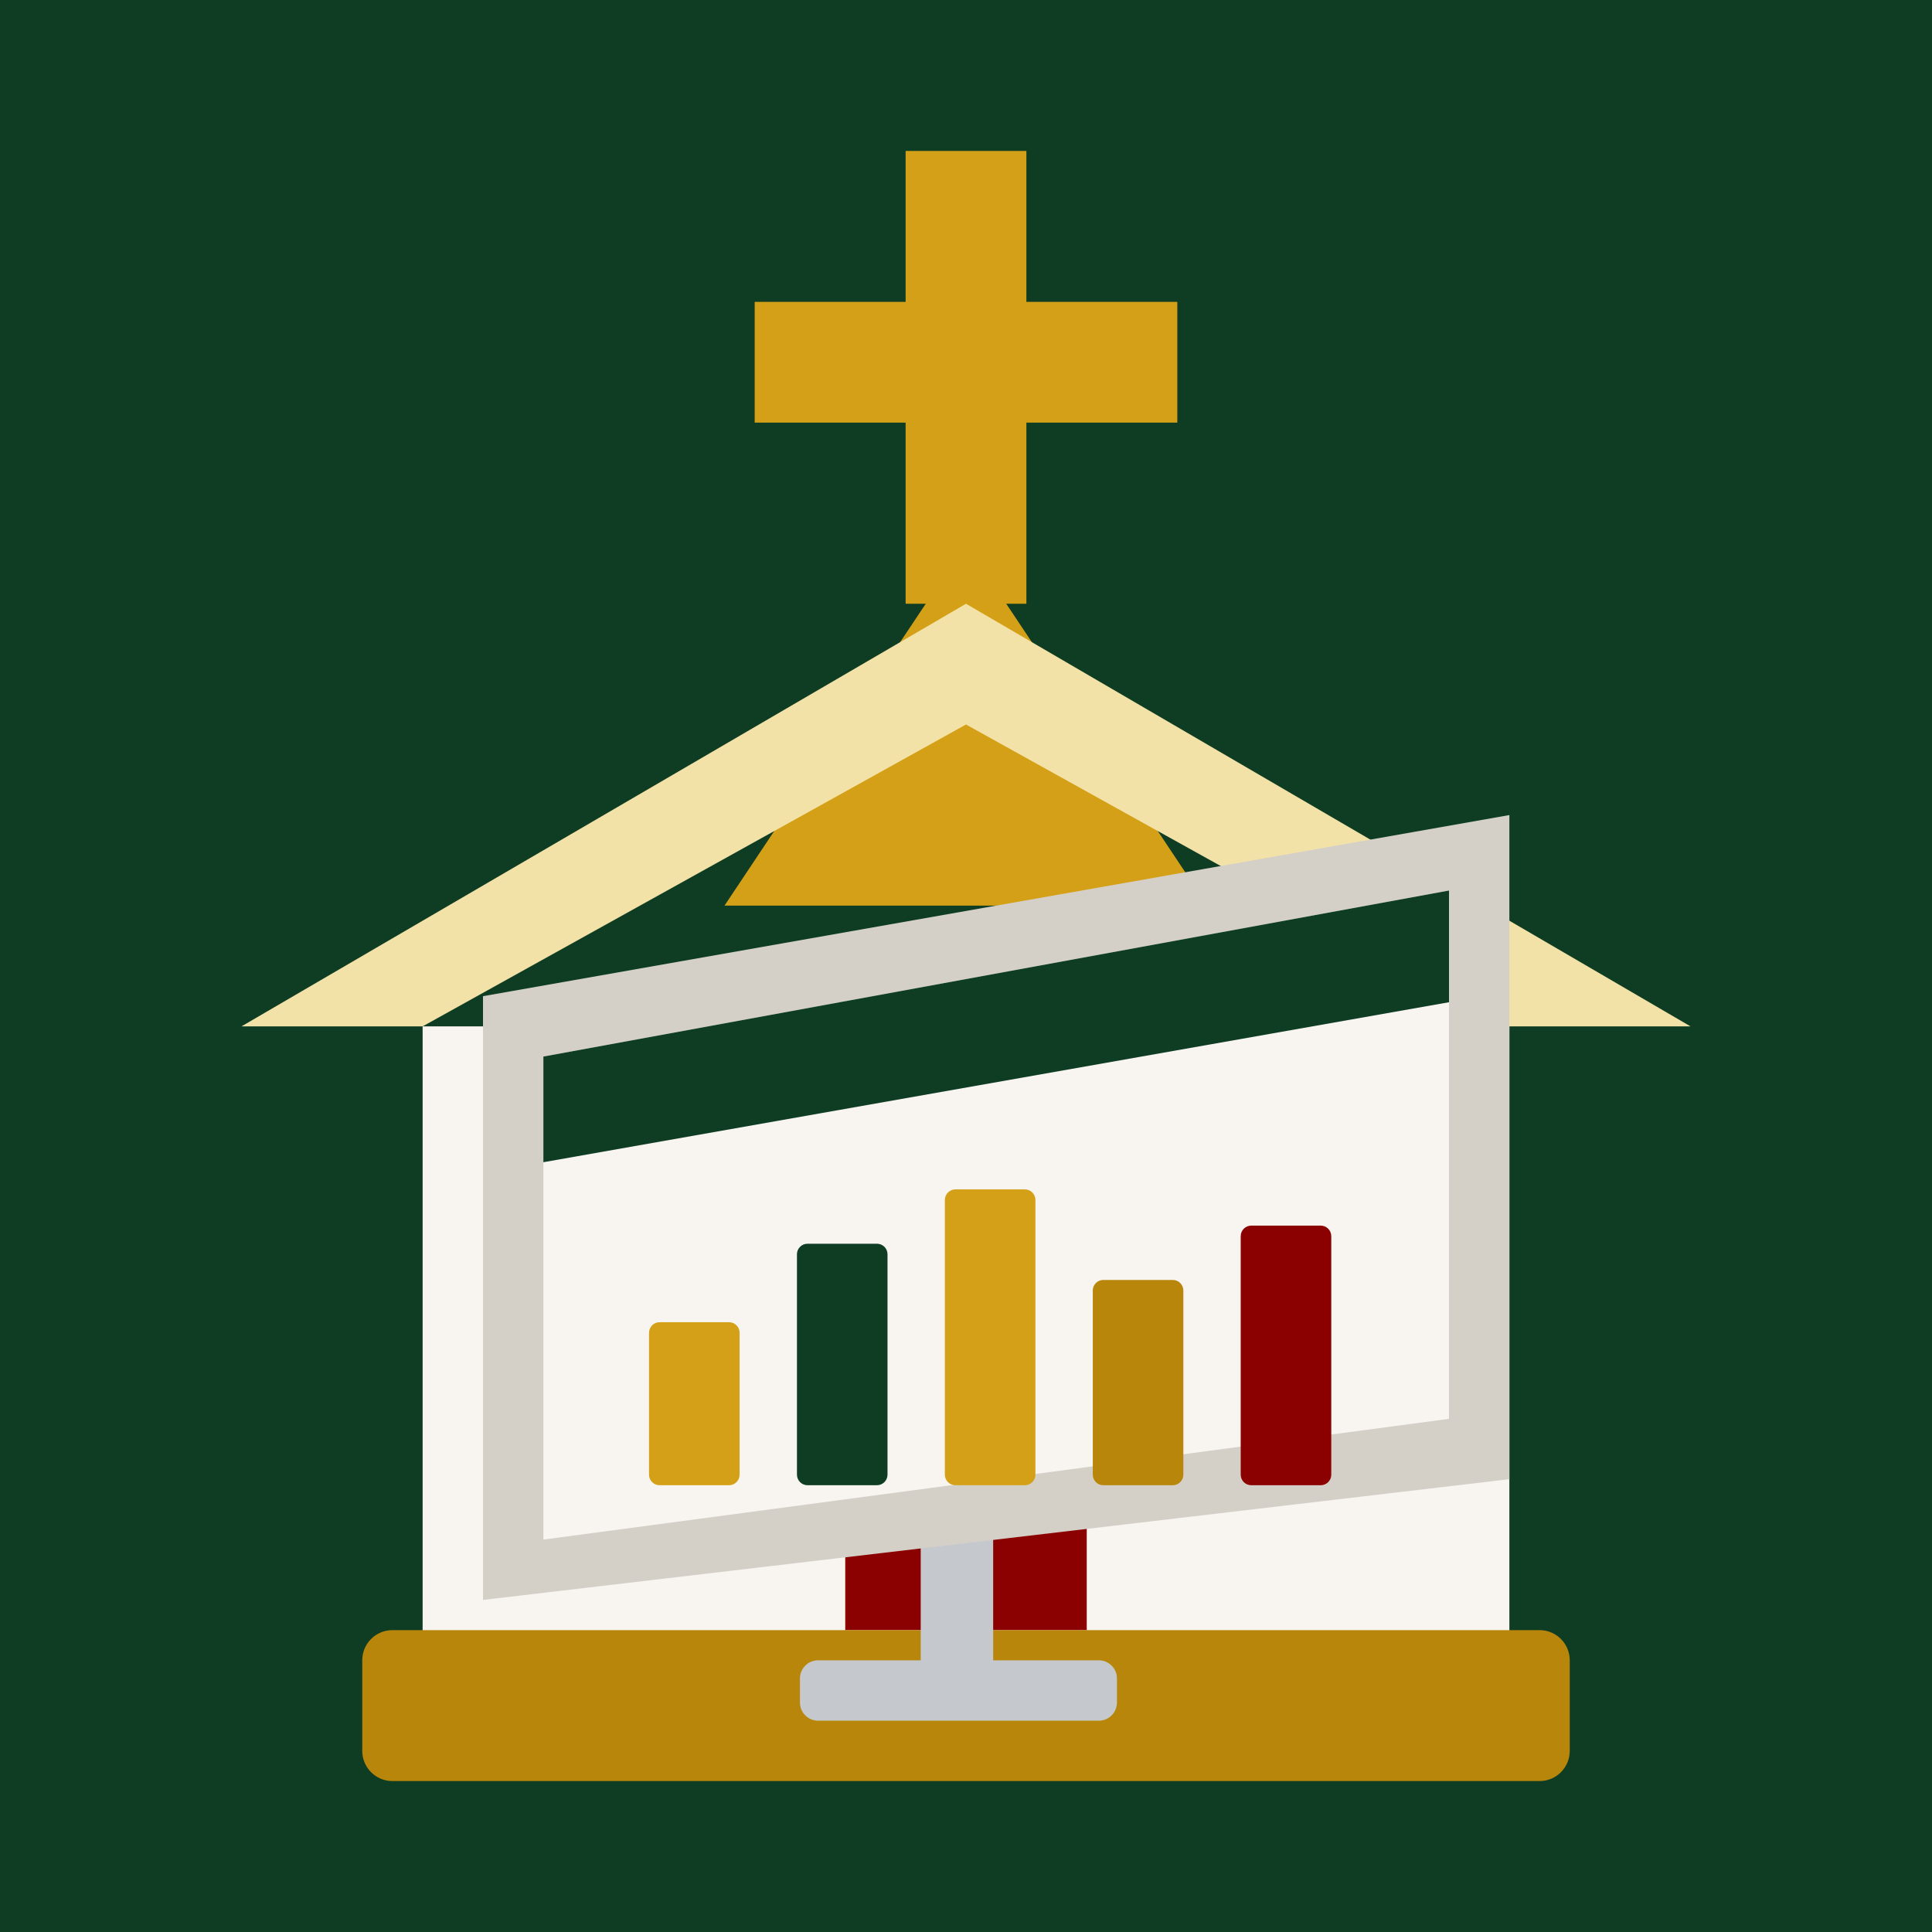
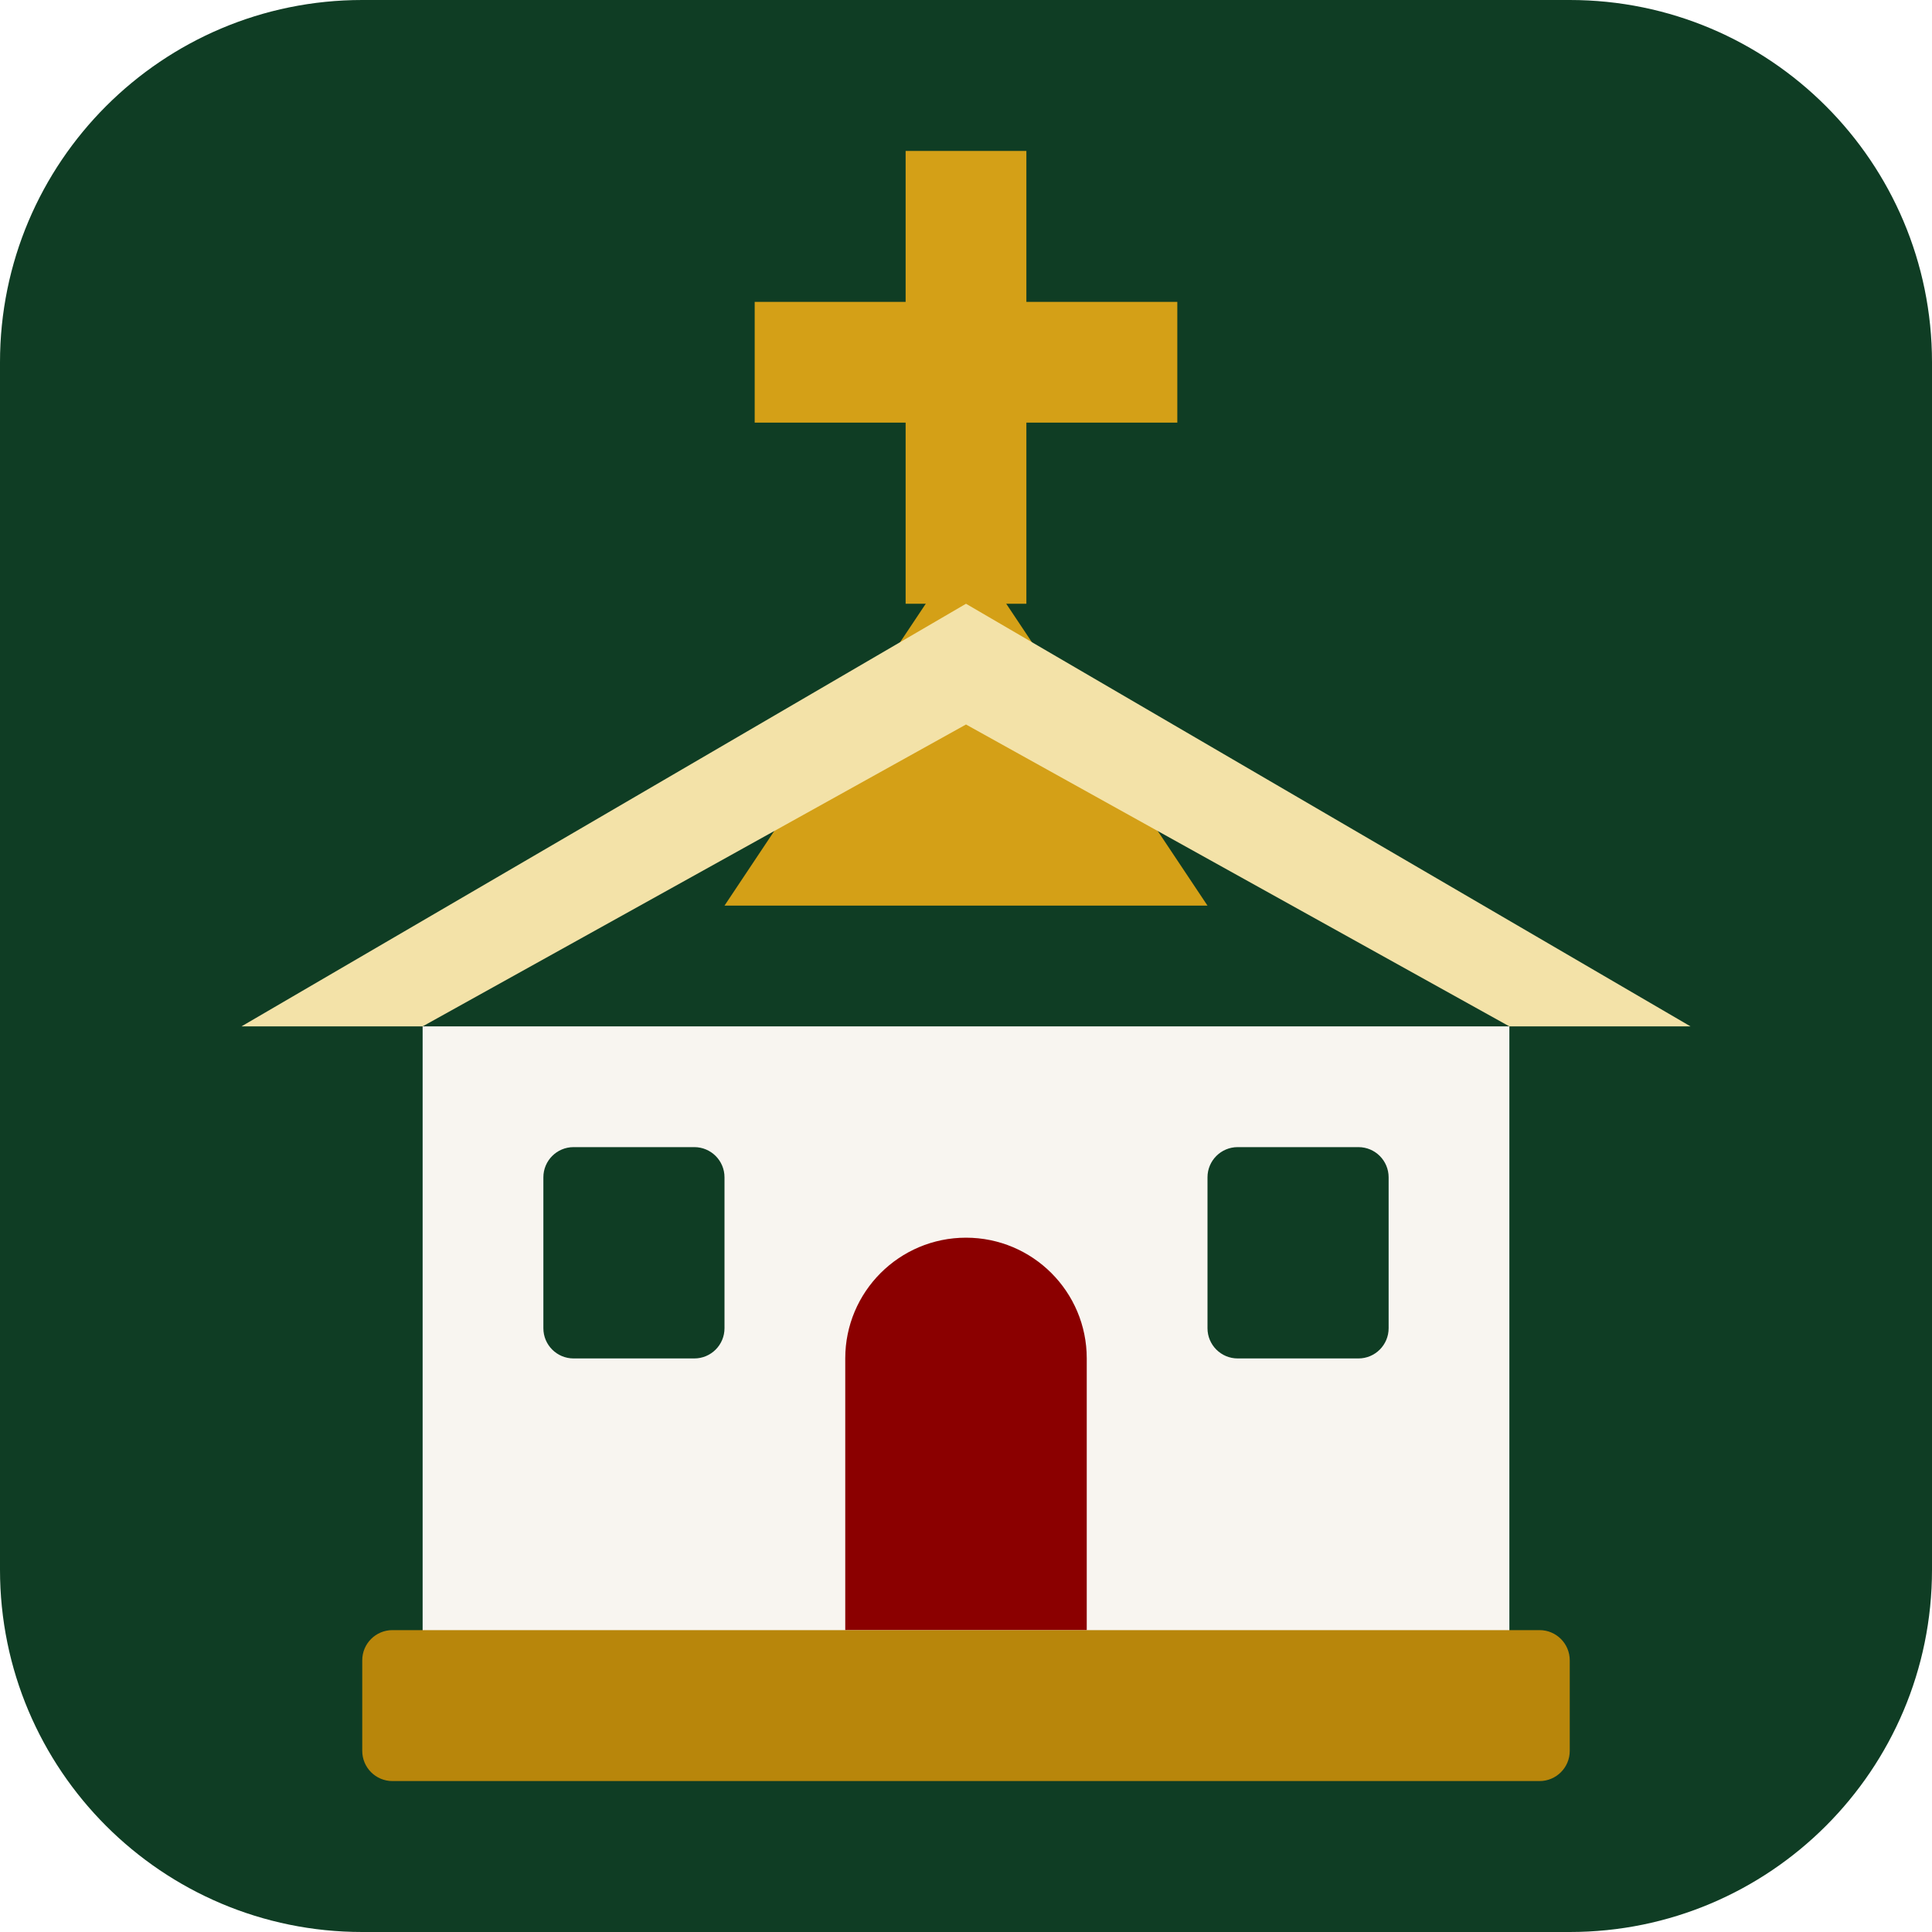
<svg xmlns="http://www.w3.org/2000/svg" viewBox="0 0 64 64" role="img" aria-label="Church CMS">
-   <rect width="64" height="64" fill="#0F3D24" />
+   <rect width="64" height="64" rx="12" fill="#0F3D24" />
  <path fill="#D4A017" d="M30 5h4v5h5v4h-5v6h-4v-6h-5V10h5z" />
  <path fill="#D4A017" d="M32 18l8 12H24z" />
  <path fill="#F3E2A8" d="M8 34l24-14 24 14h-6L32 24 14 34z" />
  <rect x="14" y="34" width="36" height="22" fill="#F8F5F0" />
  <rect x="18" y="38" width="6" height="7" rx="1" fill="#0F3D24" />
  <rect x="40" y="38" width="6" height="7" rx="1" fill="#0F3D24" />
  <path fill="#8B0000" d="M28 54V45a4 4 0 018 0v9z" />
  <rect x="12" y="54" width="40" height="5" rx="1" fill="#B8860B" />
-   <rect x="30.5" y="49.5" width="2.4" height="6" rx=".4" fill="#C5C9CE" />
-   <rect x="26.5" y="55" width="10.5" height="2" rx=".6" fill="#C5C9CE" />
-   <polygon points="16,33 50,27 50,49 16,53" fill="#D4D0C8" />
-   <polygon points="18,35 48,29.5 48,47 18,51" fill="#F8F5F0" />
-   <polygon points="18,35 48,29.5 48,33.2 18,38.5" fill="#0F3D24" />
-   <rect x="21.5" y="43.8" width="3" height="5.4" rx=".35" fill="#D4A017" />
-   <rect x="26.4" y="41.2" width="3" height="8" rx=".35" fill="#0F3D24" />
-   <rect x="31.3" y="39.4" width="3" height="9.8" rx=".35" fill="#D4A017" />
-   <rect x="36.2" y="42.4" width="3" height="6.8" rx=".35" fill="#B8860B" />
-   <rect x="41.1" y="40.6" width="3" height="8.6" rx=".35" fill="#8B0000" />
</svg>
